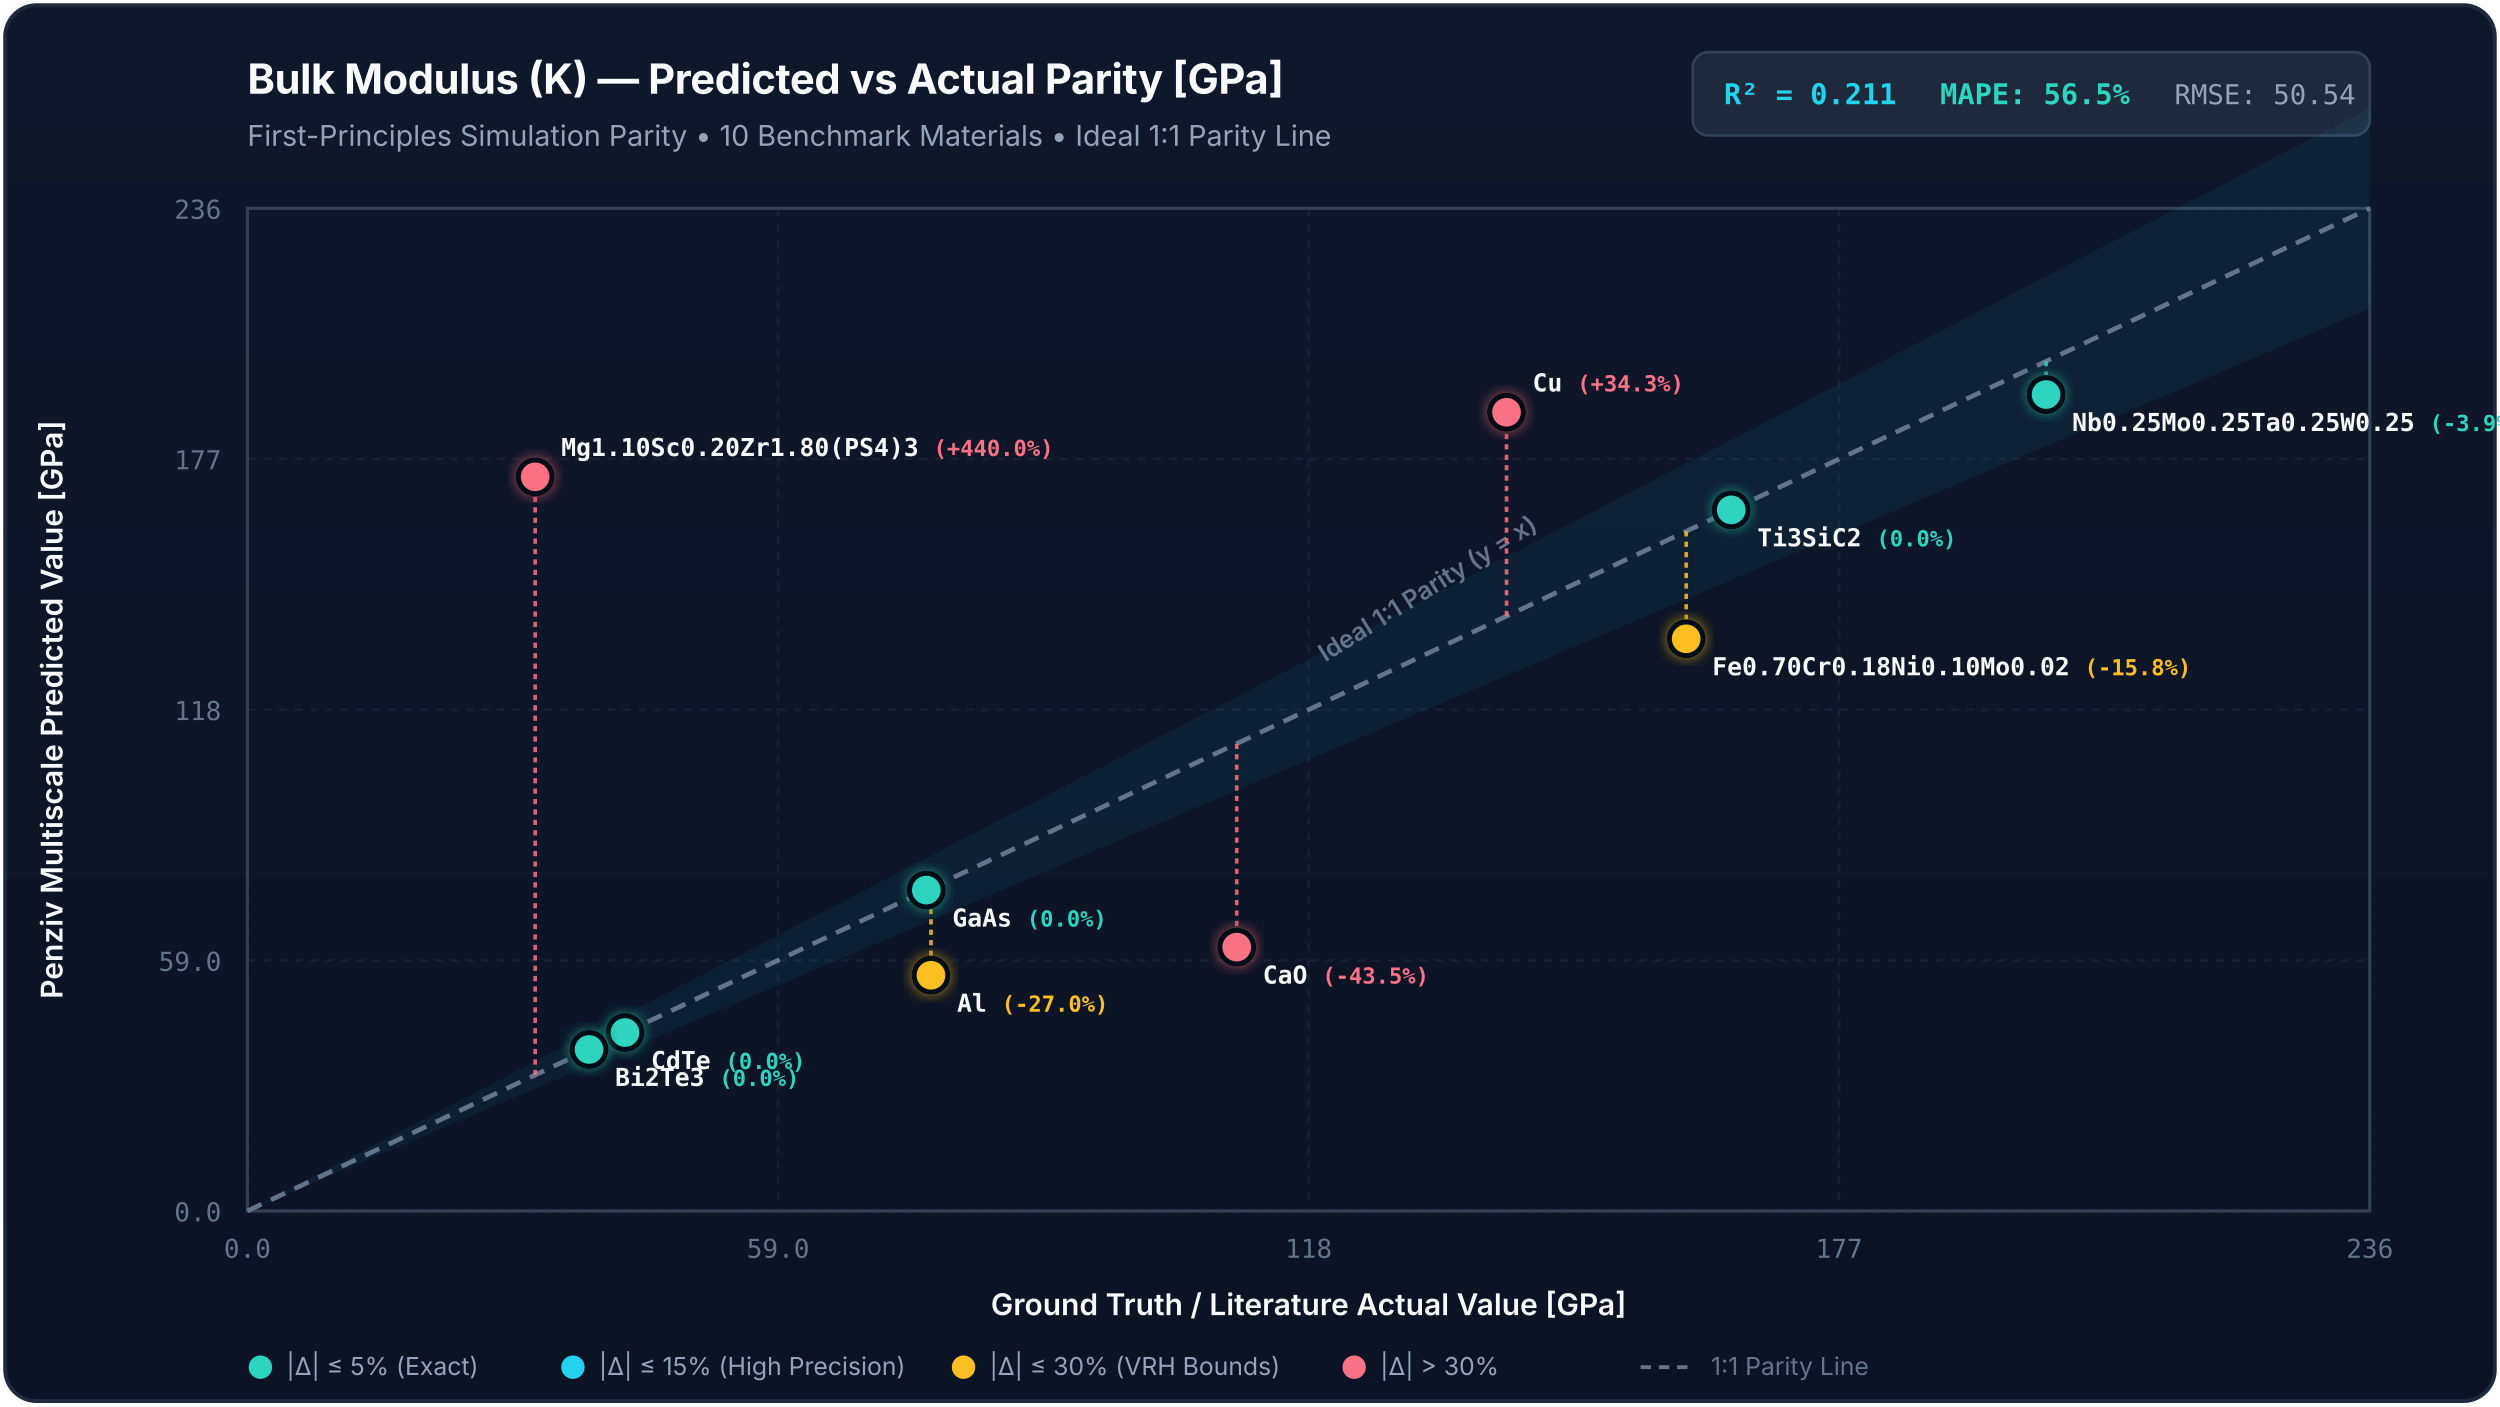
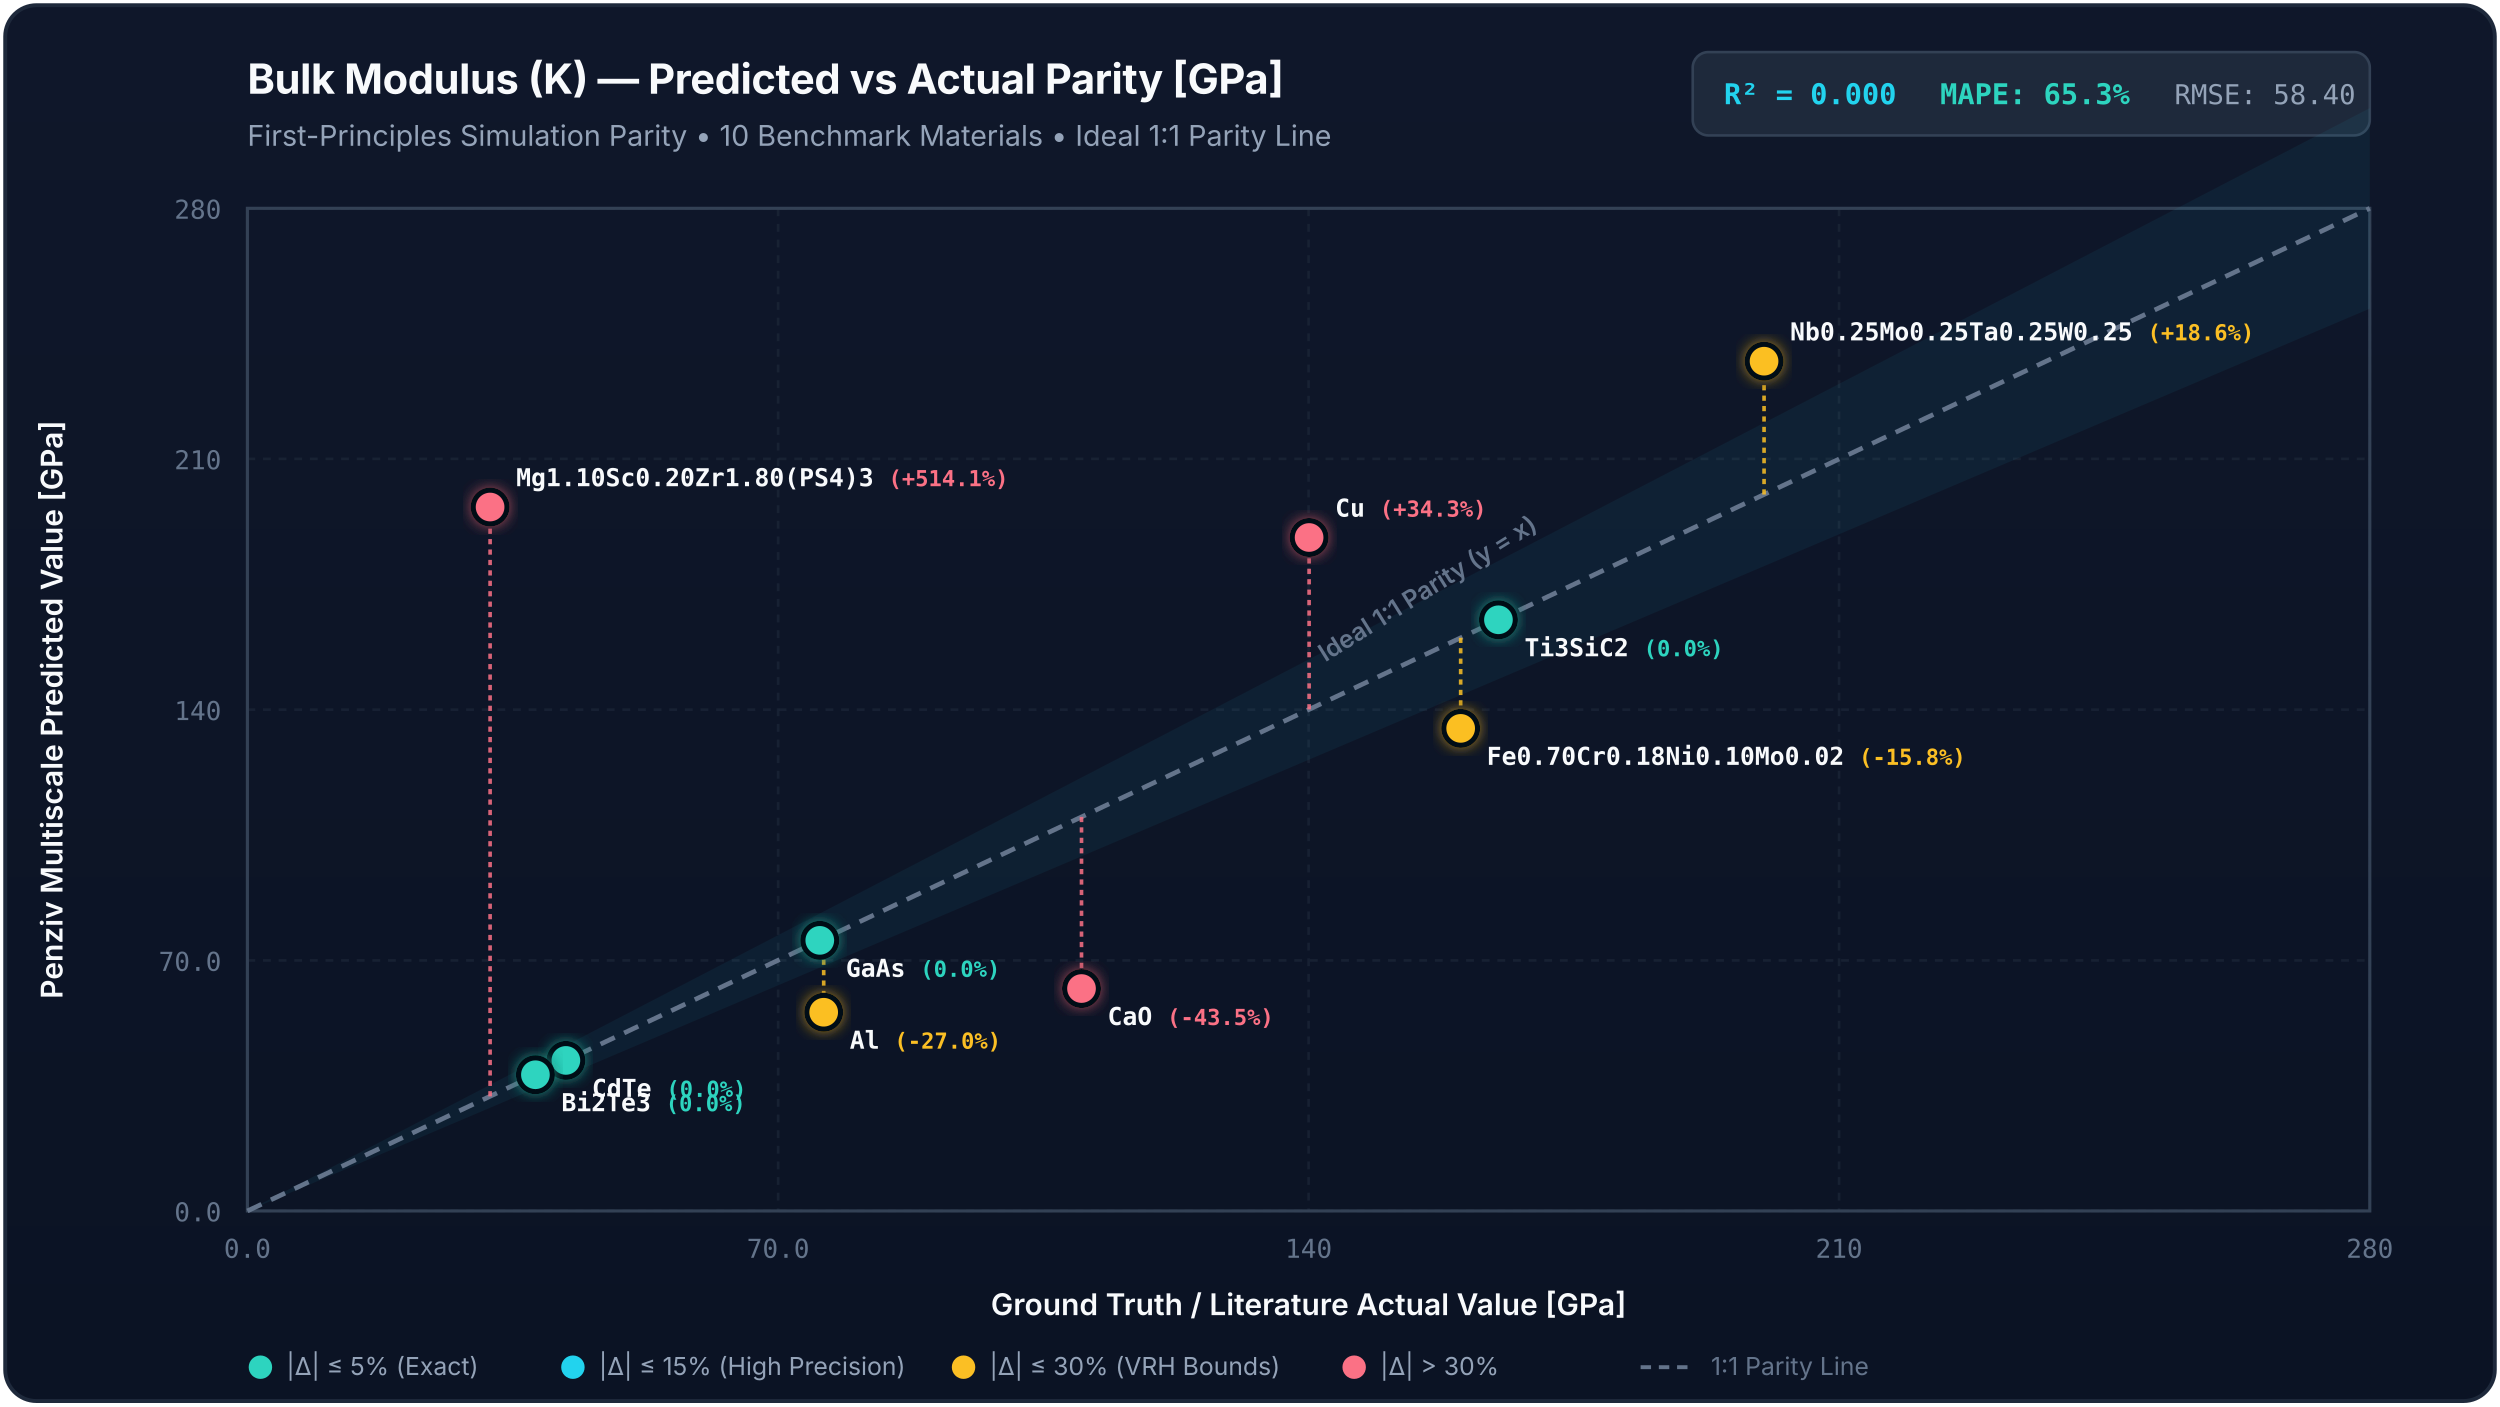
<svg xmlns="http://www.w3.org/2000/svg" viewBox="0 0 960 540" width="100%" height="auto" style="background-color: #040D18; border-radius: 12px; font-family: Inter, -apple-system, sans-serif;">
  <defs>
    <linearGradient id="gradParityCard" x1="0" y1="0" x2="0" y2="1">
      <stop offset="0%" stop-color="#0F172A" />
      <stop offset="100%" stop-color="#0B1324" />
    </linearGradient>
    <filter id="glowEffect" x="-30%" y="-30%" width="160%" height="160%">
      <feGaussianBlur stdDeviation="3" result="blur" />
      <feComposite in="SourceGraphic" in2="blur" operator="over" />
    </filter>
  </defs>
  <rect x="2" y="2" width="956" height="536" rx="12" fill="url(#gradParityCard)" stroke="#1E293B" stroke-width="1.5" />
  <text x="95" y="36" fill="#F8FAFC" font-size="16" font-weight="700" letter-spacing="-0.01em">Bulk Modulus (K) — Predicted vs Actual Parity [GPa]</text>
  <text x="95" y="56" fill="#94A3B8" font-size="11">First-Principles Simulation Parity • 10 Benchmark Materials • Ideal 1:1 Parity Line</text>
  <g transform="translate(650, 20)">
    <rect width="260" height="32" rx="6" fill="#1E293B" stroke="#334155" stroke-width="1" />
-     <text x="12" y="20" fill="#22D3EE" font-family="JetBrains Mono, monospace" font-size="11" font-weight="700">R² = 0.211</text>
-     <text x="95" y="20" fill="#2DD4BF" font-family="JetBrains Mono, monospace" font-size="11" font-weight="700">MAPE: 56.5%</text>
-     <text x="185" y="20" fill="#94A3B8" font-family="JetBrains Mono, monospace" font-size="10.5">RMSE: 50.54</text>
+     <text x="12" y="20" fill="#22D3EE" font-family="JetBrains Mono, monospace" font-size="11" font-weight="700">R² = 0.000</text>
+     <text x="95" y="20" fill="#2DD4BF" font-family="JetBrains Mono, monospace" font-size="11" font-weight="700">MAPE: 65.3%</text>
+     <text x="185" y="20" fill="#94A3B8" font-family="JetBrains Mono, monospace" font-size="10.5">RMSE: 58.40</text>
  </g>
  <line x1="95.0" y1="80" x2="95.0" y2="465" stroke="#1E293B" stroke-width="1" stroke-dasharray="3,3" opacity="0.6" />
  <line x1="95" y1="465.0" x2="910" y2="465.0" stroke="#1E293B" stroke-width="1" stroke-dasharray="3,3" opacity="0.6" />
  <text x="85" y="469.0" fill="#64748B" font-family="JetBrains Mono, monospace" font-size="10" text-anchor="end">0.0</text>
  <text x="95.0" y="483.0" fill="#64748B" font-family="JetBrains Mono, monospace" font-size="10" text-anchor="middle">0.0</text>
  <line x1="298.8" y1="80" x2="298.8" y2="465" stroke="#1E293B" stroke-width="1" stroke-dasharray="3,3" opacity="0.6" />
  <line x1="95" y1="368.8" x2="910" y2="368.8" stroke="#1E293B" stroke-width="1" stroke-dasharray="3,3" opacity="0.6" />
-   <text x="85" y="372.8" fill="#64748B" font-family="JetBrains Mono, monospace" font-size="10" text-anchor="end">59.0</text>
-   <text x="298.8" y="483.0" fill="#64748B" font-family="JetBrains Mono, monospace" font-size="10" text-anchor="middle">59.0</text>
+   <text x="85" y="372.8" fill="#64748B" font-family="JetBrains Mono, monospace" font-size="10" text-anchor="end">70.0</text>
+   <text x="298.8" y="483.0" fill="#64748B" font-family="JetBrains Mono, monospace" font-size="10" text-anchor="middle">70.0</text>
  <line x1="502.5" y1="80" x2="502.5" y2="465" stroke="#1E293B" stroke-width="1" stroke-dasharray="3,3" opacity="0.6" />
  <line x1="95" y1="272.5" x2="910" y2="272.5" stroke="#1E293B" stroke-width="1" stroke-dasharray="3,3" opacity="0.6" />
-   <text x="85" y="276.5" fill="#64748B" font-family="JetBrains Mono, monospace" font-size="10" text-anchor="end">118</text>
-   <text x="502.5" y="483.0" fill="#64748B" font-family="JetBrains Mono, monospace" font-size="10" text-anchor="middle">118</text>
+   <text x="85" y="276.5" fill="#64748B" font-family="JetBrains Mono, monospace" font-size="10" text-anchor="end">140</text>
+   <text x="502.5" y="483.0" fill="#64748B" font-family="JetBrains Mono, monospace" font-size="10" text-anchor="middle">140</text>
  <line x1="706.2" y1="80" x2="706.2" y2="465" stroke="#1E293B" stroke-width="1" stroke-dasharray="3,3" opacity="0.6" />
  <line x1="95" y1="176.2" x2="910" y2="176.2" stroke="#1E293B" stroke-width="1" stroke-dasharray="3,3" opacity="0.6" />
-   <text x="85" y="180.2" fill="#64748B" font-family="JetBrains Mono, monospace" font-size="10" text-anchor="end">177</text>
-   <text x="706.2" y="483.0" fill="#64748B" font-family="JetBrains Mono, monospace" font-size="10" text-anchor="middle">177</text>
+   <text x="85" y="180.2" fill="#64748B" font-family="JetBrains Mono, monospace" font-size="10" text-anchor="end">210</text>
+   <text x="706.2" y="483.0" fill="#64748B" font-family="JetBrains Mono, monospace" font-size="10" text-anchor="middle">210</text>
  <line x1="910.0" y1="80" x2="910.0" y2="465" stroke="#1E293B" stroke-width="1" stroke-dasharray="3,3" opacity="0.6" />
  <line x1="95" y1="80.0" x2="910" y2="80.0" stroke="#1E293B" stroke-width="1" stroke-dasharray="3,3" opacity="0.6" />
-   <text x="85" y="84.0" fill="#64748B" font-family="JetBrains Mono, monospace" font-size="10" text-anchor="end">236</text>
-   <text x="910.0" y="483.0" fill="#64748B" font-family="JetBrains Mono, monospace" font-size="10" text-anchor="middle">236</text>
+   <text x="85" y="84.0" fill="#64748B" font-family="JetBrains Mono, monospace" font-size="10" text-anchor="end">280</text>
+   <text x="910.0" y="483.0" fill="#64748B" font-family="JetBrains Mono, monospace" font-size="10" text-anchor="middle">280</text>
  <rect x="95" y="80" width="815" height="385" fill="none" stroke="#334155" stroke-width="1.2" />
  <polygon points="95.0,465.0 910.0,41.5 910.0,118.5 95.0,465.0" fill="#22D3EE" opacity="0.06" />
  <line x1="95.0" y1="465.0" x2="910.0" y2="80.0" stroke="#64748B" stroke-width="1.8" stroke-dasharray="6,4" />
  <text x="517.5" y="260.5" fill="#64748B" font-size="9.5" font-weight="600" transform="rotate(-32 502.5 272.5)">Ideal 1:1 Parity (y = x)</text>
  <text x="502.5" y="505.0" fill="#F8FAFC" font-size="11.5" font-weight="600" text-anchor="middle">Ground Truth / Literature Actual Value  [GPa]</text>
  <text x="24" y="272.5" fill="#F8FAFC" font-size="11.5" font-weight="600" text-anchor="middle" transform="rotate(-90 24 272.5)">Penziv Multiscale Predicted Value  [GPa]</text>
-   <line x1="578.5" y1="236.6" x2="578.5" y2="158.3" stroke="#FB7185" stroke-width="1.4" stroke-dasharray="2,2" opacity="0.85" />
-   <circle cx="578.5" cy="158.3" r="6.5" fill="#FB7185" stroke="#040D18" stroke-width="2" filter="url(#glowEffect)" />
-   <text x="588.5" y="150.3" fill="#F8FAFC" font-family="JetBrains Mono, monospace" font-size="9.5" font-weight="700" text-anchor="start">Cu <tspan fill="#FB7185" font-size="8.5">(+34.3%)</tspan>
+   <line x1="502.7" y1="272.4" x2="502.7" y2="206.4" stroke="#FB7185" stroke-width="1.4" stroke-dasharray="2,2" opacity="0.85" />
+   <circle cx="502.7" cy="206.4" r="6.5" fill="#FB7185" stroke="#040D18" stroke-width="2" filter="url(#glowEffect)" />
+   <text x="512.7" y="198.4" fill="#F8FAFC" font-family="JetBrains Mono, monospace" font-size="9.5" font-weight="700" text-anchor="start">Cu <tspan fill="#FB7185" font-size="8.5">(+34.3%)</tspan>
  </text>
-   <line x1="357.5" y1="341.0" x2="357.5" y2="374.5" stroke="#FBBF24" stroke-width="1.4" stroke-dasharray="2,2" opacity="0.85" />
-   <circle cx="357.5" cy="374.5" r="6.5" fill="#FBBF24" stroke="#040D18" stroke-width="2" filter="url(#glowEffect)" />
-   <text x="367.5" y="388.5" fill="#F8FAFC" font-family="JetBrains Mono, monospace" font-size="9.5" font-weight="700" text-anchor="start">Al <tspan fill="#FBBF24" font-size="8.5">(-27.0%)</tspan>
+   <line x1="316.3" y1="360.5" x2="316.3" y2="388.7" stroke="#FBBF24" stroke-width="1.4" stroke-dasharray="2,2" opacity="0.85" />
+   <circle cx="316.3" cy="388.7" r="6.5" fill="#FBBF24" stroke="#040D18" stroke-width="2" filter="url(#glowEffect)" />
+   <text x="326.3" y="402.7" fill="#F8FAFC" font-family="JetBrains Mono, monospace" font-size="9.5" font-weight="700" text-anchor="start">Al <tspan fill="#FBBF24" font-size="8.5">(-27.0%)</tspan>
  </text>
-   <line x1="474.9" y1="285.6" x2="474.9" y2="363.7" stroke="#FB7185" stroke-width="1.4" stroke-dasharray="2,2" opacity="0.85" />
-   <circle cx="474.9" cy="363.7" r="6.5" fill="#FB7185" stroke="#040D18" stroke-width="2" filter="url(#glowEffect)" />
-   <text x="484.9" y="377.7" fill="#F8FAFC" font-family="JetBrains Mono, monospace" font-size="9.5" font-weight="700" text-anchor="start">CaO <tspan fill="#FB7185" font-size="8.5">(-43.5%)</tspan>
+   <line x1="415.3" y1="313.7" x2="415.3" y2="379.6" stroke="#FB7185" stroke-width="1.4" stroke-dasharray="2,2" opacity="0.85" />
+   <circle cx="415.3" cy="379.6" r="6.5" fill="#FB7185" stroke="#040D18" stroke-width="2" filter="url(#glowEffect)" />
+   <text x="425.3" y="393.6" fill="#F8FAFC" font-family="JetBrains Mono, monospace" font-size="9.5" font-weight="700" text-anchor="start">CaO <tspan fill="#FB7185" font-size="8.5">(-43.5%)</tspan>
  </text>
-   <line x1="647.5" y1="204.0" x2="647.5" y2="245.3" stroke="#FBBF24" stroke-width="1.4" stroke-dasharray="2,2" opacity="0.85" />
-   <circle cx="647.5" cy="245.3" r="6.5" fill="#FBBF24" stroke="#040D18" stroke-width="2" filter="url(#glowEffect)" />
-   <text x="657.5" y="259.3" fill="#F8FAFC" font-family="JetBrains Mono, monospace" font-size="9.5" font-weight="700" text-anchor="start">Fe0.70Cr0.18Ni0.10Mo0.02 <tspan fill="#FBBF24" font-size="8.5">(-15.8%)</tspan>
+   <line x1="560.9" y1="244.9" x2="560.9" y2="279.7" stroke="#FBBF24" stroke-width="1.4" stroke-dasharray="2,2" opacity="0.85" />
+   <circle cx="560.9" cy="279.7" r="6.5" fill="#FBBF24" stroke="#040D18" stroke-width="2" filter="url(#glowEffect)" />
+   <text x="570.9" y="293.7" fill="#F8FAFC" font-family="JetBrains Mono, monospace" font-size="9.5" font-weight="700" text-anchor="start">Fe0.70Cr0.18Ni0.10Mo0.02 <tspan fill="#FBBF24" font-size="8.5">(-15.8%)</tspan>
  </text>
-   <line x1="664.8" y1="195.8" x2="664.8" y2="195.8" stroke="#2DD4BF" stroke-width="1.4" stroke-dasharray="2,2" opacity="0.85" />
-   <circle cx="664.8" cy="195.8" r="6.5" fill="#2DD4BF" stroke="#040D18" stroke-width="2" filter="url(#glowEffect)" />
-   <text x="674.8" y="209.8" fill="#F8FAFC" font-family="JetBrains Mono, monospace" font-size="9.5" font-weight="700" text-anchor="start">Ti3SiC2 <tspan fill="#2DD4BF" font-size="8.5">(0.0%)</tspan>
+   <line x1="575.4" y1="238.0" x2="575.4" y2="238.0" stroke="#2DD4BF" stroke-width="1.4" stroke-dasharray="2,2" opacity="0.85" />
+   <circle cx="575.4" cy="238.0" r="6.5" fill="#2DD4BF" stroke="#040D18" stroke-width="2" filter="url(#glowEffect)" />
+   <text x="585.4" y="252.0" fill="#F8FAFC" font-family="JetBrains Mono, monospace" font-size="9.5" font-weight="700" text-anchor="start">Ti3SiC2 <tspan fill="#2DD4BF" font-size="8.5">(0.0%)</tspan>
  </text>
-   <line x1="785.7" y1="138.7" x2="785.7" y2="151.5" stroke="#2DD4BF" stroke-width="1.4" stroke-dasharray="2,2" opacity="0.85" />
-   <circle cx="785.7" cy="151.5" r="6.5" fill="#2DD4BF" stroke="#040D18" stroke-width="2" filter="url(#glowEffect)" />
-   <text x="795.7" y="165.5" fill="#F8FAFC" font-family="JetBrains Mono, monospace" font-size="9.5" font-weight="700" text-anchor="start">Nb0.25Mo0.25Ta0.25W0.25 <tspan fill="#2DD4BF" font-size="8.5">(-3.9%)</tspan>
+   <line x1="677.4" y1="189.9" x2="677.4" y2="138.7" stroke="#FBBF24" stroke-width="1.4" stroke-dasharray="2,2" opacity="0.85" />
+   <circle cx="677.4" cy="138.7" r="6.5" fill="#FBBF24" stroke="#040D18" stroke-width="2" filter="url(#glowEffect)" />
+   <text x="687.4" y="130.7" fill="#F8FAFC" font-family="JetBrains Mono, monospace" font-size="9.5" font-weight="700" text-anchor="start">Nb0.25Mo0.25Ta0.25W0.25 <tspan fill="#FBBF24" font-size="8.5">(+18.6%)</tspan>
  </text>
-   <line x1="205.5" y1="412.8" x2="205.5" y2="183.1" stroke="#FB7185" stroke-width="1.4" stroke-dasharray="2,2" opacity="0.85" />
-   <circle cx="205.5" cy="183.1" r="6.5" fill="#FB7185" stroke="#040D18" stroke-width="2" filter="url(#glowEffect)" />
-   <text x="215.5" y="175.1" fill="#F8FAFC" font-family="JetBrains Mono, monospace" font-size="9.5" font-weight="700" text-anchor="start">Mg1.10Sc0.20Zr1.80(PS4)3 <tspan fill="#FB7185" font-size="8.5">(+440.0%)</tspan>
+   <line x1="188.2" y1="421.0" x2="188.2" y2="194.7" stroke="#FB7185" stroke-width="1.4" stroke-dasharray="2,2" opacity="0.85" />
+   <circle cx="188.2" cy="194.7" r="6.5" fill="#FB7185" stroke="#040D18" stroke-width="2" filter="url(#glowEffect)" />
+   <text x="198.2" y="186.7" fill="#F8FAFC" font-family="JetBrains Mono, monospace" font-size="9.5" font-weight="700" text-anchor="start">Mg1.10Sc0.20Zr1.80(PS4)3 <tspan fill="#FB7185" font-size="8.5">(+514.1%)</tspan>
  </text>
-   <line x1="355.7" y1="341.8" x2="355.7" y2="341.8" stroke="#2DD4BF" stroke-width="1.4" stroke-dasharray="2,2" opacity="0.85" />
-   <circle cx="355.7" cy="341.8" r="6.5" fill="#2DD4BF" stroke="#040D18" stroke-width="2" filter="url(#glowEffect)" />
-   <text x="365.7" y="355.8" fill="#F8FAFC" font-family="JetBrains Mono, monospace" font-size="9.5" font-weight="700" text-anchor="start">GaAs <tspan fill="#2DD4BF" font-size="8.5">(0.0%)</tspan>
+   <line x1="314.8" y1="361.1" x2="314.8" y2="361.1" stroke="#2DD4BF" stroke-width="1.4" stroke-dasharray="2,2" opacity="0.85" />
+   <circle cx="314.8" cy="361.1" r="6.5" fill="#2DD4BF" stroke="#040D18" stroke-width="2" filter="url(#glowEffect)" />
+   <text x="324.8" y="375.1" fill="#F8FAFC" font-family="JetBrains Mono, monospace" font-size="9.5" font-weight="700" text-anchor="start">GaAs <tspan fill="#2DD4BF" font-size="8.5">(0.0%)</tspan>
  </text>
-   <line x1="240.0" y1="396.5" x2="240.0" y2="396.5" stroke="#2DD4BF" stroke-width="1.4" stroke-dasharray="2,2" opacity="0.85" />
-   <circle cx="240.0" cy="396.5" r="6.5" fill="#2DD4BF" stroke="#040D18" stroke-width="2" filter="url(#glowEffect)" />
-   <text x="250.0" y="410.5" fill="#F8FAFC" font-family="JetBrains Mono, monospace" font-size="9.5" font-weight="700" text-anchor="start">CdTe <tspan fill="#2DD4BF" font-size="8.5">(0.0%)</tspan>
+   <line x1="217.3" y1="407.2" x2="217.3" y2="407.2" stroke="#2DD4BF" stroke-width="1.4" stroke-dasharray="2,2" opacity="0.85" />
+   <circle cx="217.3" cy="407.2" r="6.5" fill="#2DD4BF" stroke="#040D18" stroke-width="2" filter="url(#glowEffect)" />
+   <text x="227.3" y="421.2" fill="#F8FAFC" font-family="JetBrains Mono, monospace" font-size="9.5" font-weight="700" text-anchor="start">CdTe <tspan fill="#2DD4BF" font-size="8.5">(0.0%)</tspan>
  </text>
-   <line x1="226.2" y1="403.0" x2="226.2" y2="403.0" stroke="#2DD4BF" stroke-width="1.4" stroke-dasharray="2,2" opacity="0.85" />
-   <circle cx="226.2" cy="403.0" r="6.5" fill="#2DD4BF" stroke="#040D18" stroke-width="2" filter="url(#glowEffect)" />
-   <text x="236.2" y="417.0" fill="#F8FAFC" font-family="JetBrains Mono, monospace" font-size="9.5" font-weight="700" text-anchor="start">Bi2Te3 <tspan fill="#2DD4BF" font-size="8.5">(0.0%)</tspan>
+   <line x1="205.6" y1="412.7" x2="205.6" y2="412.7" stroke="#2DD4BF" stroke-width="1.4" stroke-dasharray="2,2" opacity="0.85" />
+   <circle cx="205.6" cy="412.7" r="6.5" fill="#2DD4BF" stroke="#040D18" stroke-width="2" filter="url(#glowEffect)" />
+   <text x="215.6" y="426.7" fill="#F8FAFC" font-family="JetBrains Mono, monospace" font-size="9.5" font-weight="700" text-anchor="start">Bi2Te3 <tspan fill="#2DD4BF" font-size="8.5">(0.0%)</tspan>
  </text>
  <g transform="translate(95, 528)" font-size="9.5">
    <circle cx="5" cy="-3" r="4.5" fill="#2DD4BF" />
    <text x="15" y="0" fill="#94A3B8">|Δ| ≤ 5% (Exact)</text>
    <circle cx="125" cy="-3" r="4.5" fill="#22D3EE" />
    <text x="135" y="0" fill="#94A3B8">|Δ| ≤ 15% (High Precision)</text>
    <circle cx="275" cy="-3" r="4.5" fill="#FBBF24" />
    <text x="285" y="0" fill="#94A3B8">|Δ| ≤ 30% (VRH Bounds)</text>
    <circle cx="425" cy="-3" r="4.5" fill="#FB7185" />
    <text x="435" y="0" fill="#94A3B8">|Δ| &gt; 30%</text>
    <line x1="535" y1="-3" x2="555" y2="-3" stroke="#64748B" stroke-dasharray="4,3" stroke-width="1.5" />
    <text x="562" y="0" fill="#64748B">1:1 Parity Line</text>
  </g>
</svg>
